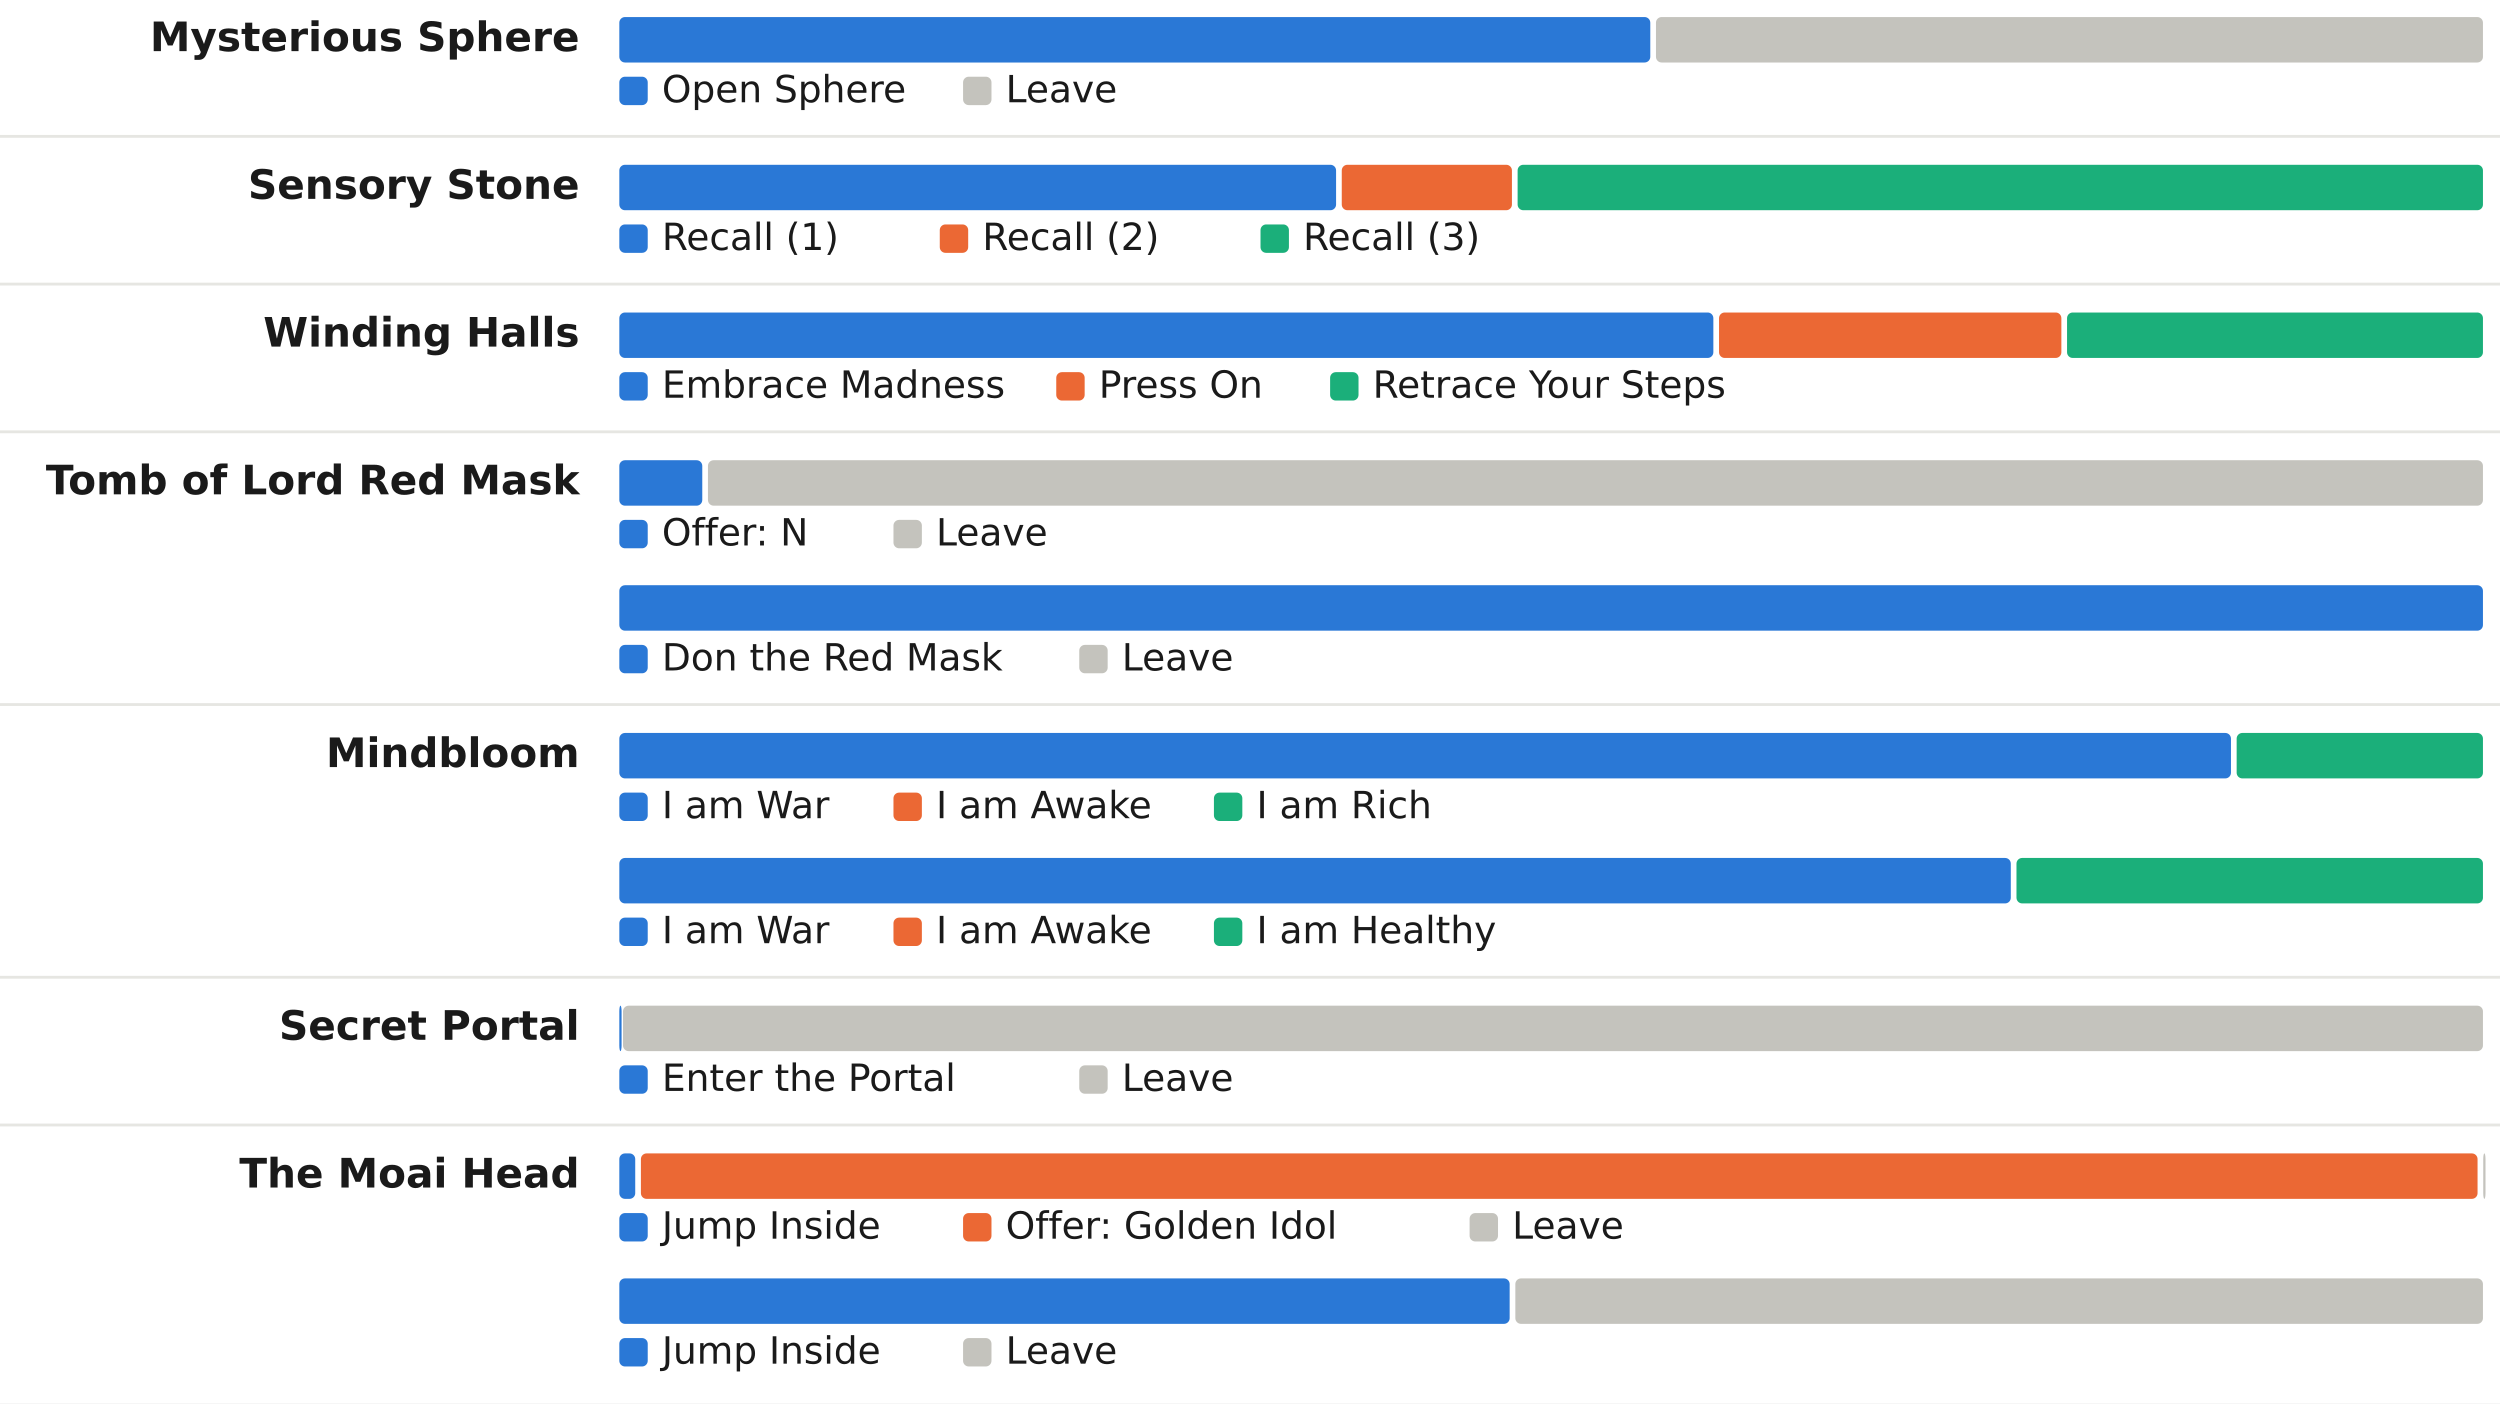
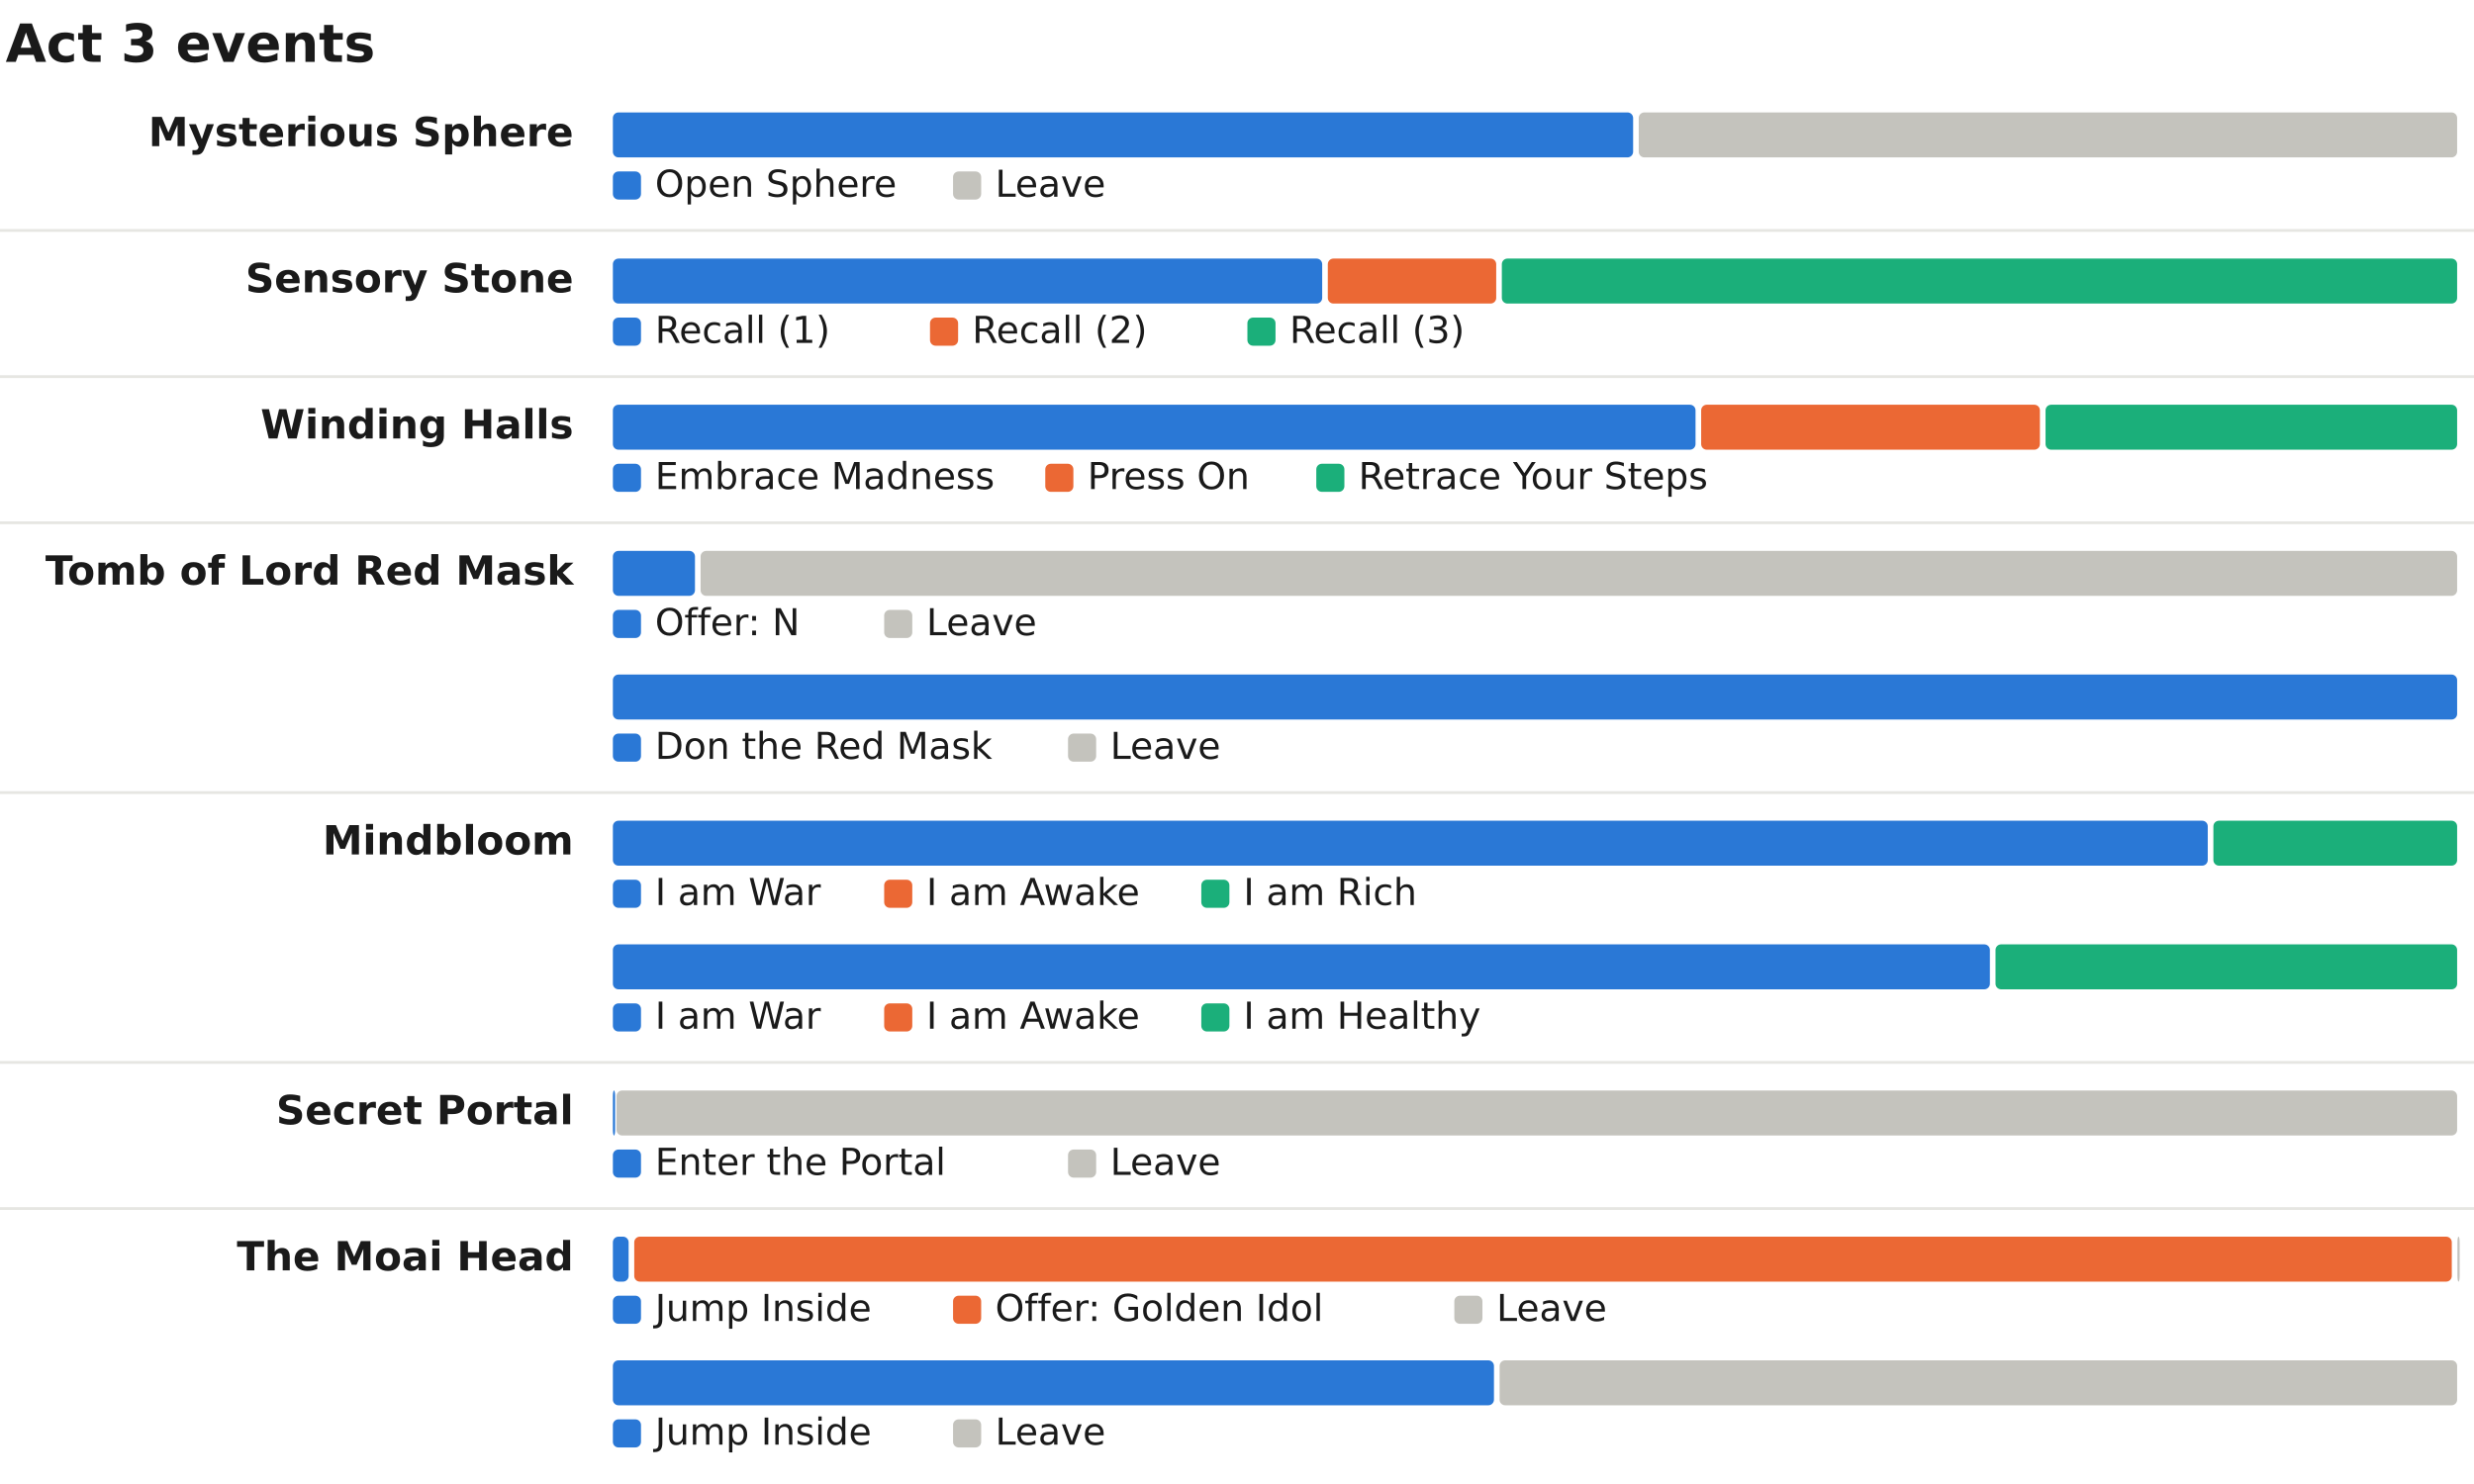
- <svg xmlns="http://www.w3.org/2000/svg" viewBox="0 0 880 494" width="100%" role="img" aria-label="events (act3)" font-family="'DejaVu Sans', Verdana, 'Bitstream Vera Sans', sans-serif" style="max-width:880px">
-   <rect width="880" height="494" fill="#fff" />
-   <text x="204.0" y="18.0" font-size="14.3" text-anchor="end" font-weight="bold" fill="#1a1a1a">Mysterious Sphere</text>
-   <rect x="218.0" y="6.0" width="362.9" height="16.0" rx="2" fill="#2a78d6" />
-   <rect x="582.9" y="6.0" width="291.1" height="16.0" rx="2" fill="#c4c3bd" />
-   <rect x="218.0" y="27.0" width="10.0" height="10.0" rx="2" fill="#2a78d6" />
-   <text x="233.0" y="36.0" font-size="13.2" text-anchor="start" fill="#1a1a1a">Open Sphere</text>
-   <rect x="339.0" y="27.0" width="10.0" height="10.0" rx="2" fill="#c4c3bd" />
-   <text x="354.0" y="36.0" font-size="13.2" text-anchor="start" fill="#1a1a1a">Leave</text>
-   <line x1="0.0" y1="48.0" x2="880.0" y2="48.0" stroke="#e6e6e2" stroke-width="1" />
-   <text x="204.0" y="70.0" font-size="14.3" text-anchor="end" font-weight="bold" fill="#1a1a1a">Sensory Stone</text>
-   <rect x="218.0" y="58.0" width="252.3" height="16.0" rx="2" fill="#2a78d6" />
-   <rect x="472.3" y="58.0" width="59.9" height="16.0" rx="2" fill="#eb6834" />
-   <rect x="534.2" y="58.0" width="339.8" height="16.0" rx="2" fill="#1baf7a" />
-   <rect x="218.0" y="79.0" width="10.0" height="10.0" rx="2" fill="#2a78d6" />
-   <text x="233.0" y="88.0" font-size="13.2" text-anchor="start" fill="#1a1a1a">Recall (1)</text>
-   <rect x="330.8" y="79.0" width="10.0" height="10.0" rx="2" fill="#eb6834" />
-   <text x="345.8" y="88.0" font-size="13.2" text-anchor="start" fill="#1a1a1a">Recall (2)</text>
-   <rect x="443.7" y="79.0" width="10.0" height="10.0" rx="2" fill="#1baf7a" />
-   <text x="458.7" y="88.0" font-size="13.2" text-anchor="start" fill="#1a1a1a">Recall (3)</text>
-   <line x1="0.0" y1="100.0" x2="880.0" y2="100.0" stroke="#e6e6e2" stroke-width="1" />
-   <text x="204.0" y="122.0" font-size="14.3" text-anchor="end" font-weight="bold" fill="#1a1a1a">Winding Halls</text>
-   <rect x="218.0" y="110.0" width="385.1" height="16.0" rx="2" fill="#2a78d6" />
-   <rect x="605.1" y="110.0" width="120.5" height="16.0" rx="2" fill="#eb6834" />
-   <rect x="727.6" y="110.0" width="146.4" height="16.0" rx="2" fill="#1baf7a" />
-   <rect x="218.0" y="131.0" width="10.0" height="10.0" rx="2" fill="#2a78d6" />
-   <text x="233.0" y="140.0" font-size="13.2" text-anchor="start" fill="#1a1a1a">Embrace Madness</text>
-   <rect x="371.8" y="131.0" width="10.0" height="10.0" rx="2" fill="#eb6834" />
-   <text x="386.8" y="140.0" font-size="13.2" text-anchor="start" fill="#1a1a1a">Press On</text>
-   <rect x="468.2" y="131.0" width="10.0" height="10.0" rx="2" fill="#1baf7a" />
-   <text x="483.2" y="140.0" font-size="13.2" text-anchor="start" fill="#1a1a1a">Retrace Your Steps</text>
-   <line x1="0.0" y1="152.0" x2="880.0" y2="152.0" stroke="#e6e6e2" stroke-width="1" />
-   <text x="204.0" y="174.0" font-size="14.3" text-anchor="end" font-weight="bold" fill="#1a1a1a">Tomb of Lord Red Mask</text>
-   <rect x="218.0" y="162.0" width="29.2" height="16.0" rx="2" fill="#2a78d6" />
-   <rect x="249.2" y="162.0" width="624.8" height="16.0" rx="2" fill="#c4c3bd" />
-   <rect x="218.0" y="183.0" width="10.0" height="10.0" rx="2" fill="#2a78d6" />
-   <text x="233.0" y="192.0" font-size="13.2" text-anchor="start" fill="#1a1a1a">Offer: N</text>
-   <rect x="314.5" y="183.0" width="10.0" height="10.0" rx="2" fill="#c4c3bd" />
-   <text x="329.5" y="192.0" font-size="13.2" text-anchor="start" fill="#1a1a1a">Leave</text>
-   <rect x="218.0" y="206.0" width="656.0" height="16.0" rx="2" fill="#2a78d6" />
-   <rect x="218.0" y="227.0" width="10.0" height="10.0" rx="2" fill="#2a78d6" />
-   <text x="233.0" y="236.0" font-size="13.2" text-anchor="start" fill="#1a1a1a">Don the Red Mask</text>
-   <rect x="379.9" y="227.0" width="10.0" height="10.0" rx="2" fill="#c4c3bd" />
-   <text x="394.9" y="236.0" font-size="13.2" text-anchor="start" fill="#1a1a1a">Leave</text>
-   <line x1="0.0" y1="248.0" x2="880.0" y2="248.0" stroke="#e6e6e2" stroke-width="1" />
-   <text x="204.0" y="270.0" font-size="14.3" text-anchor="end" font-weight="bold" fill="#1a1a1a">Mindbloom</text>
-   <rect x="218.0" y="258.0" width="567.3" height="16.0" rx="2" fill="#2a78d6" />
-   <rect x="787.3" y="258.0" width="86.7" height="16.0" rx="2" fill="#1baf7a" />
-   <rect x="218.0" y="279.0" width="10.0" height="10.0" rx="2" fill="#2a78d6" />
-   <text x="233.0" y="288.0" font-size="13.2" text-anchor="start" fill="#1a1a1a">I am War</text>
-   <rect x="314.5" y="279.0" width="10.0" height="10.0" rx="2" fill="#eb6834" />
-   <text x="329.5" y="288.0" font-size="13.2" text-anchor="start" fill="#1a1a1a">I am Awake</text>
-   <rect x="427.3" y="279.0" width="10.0" height="10.0" rx="2" fill="#1baf7a" />
-   <text x="442.3" y="288.0" font-size="13.2" text-anchor="start" fill="#1a1a1a">I am Rich</text>
-   <rect x="218.0" y="302.0" width="489.8" height="16.0" rx="2" fill="#2a78d6" />
-   <rect x="709.8" y="302.0" width="164.2" height="16.0" rx="2" fill="#1baf7a" />
-   <rect x="218.0" y="323.0" width="10.0" height="10.0" rx="2" fill="#2a78d6" />
-   <text x="233.0" y="332.0" font-size="13.2" text-anchor="start" fill="#1a1a1a">I am War</text>
-   <rect x="314.5" y="323.0" width="10.0" height="10.0" rx="2" fill="#eb6834" />
-   <text x="329.5" y="332.0" font-size="13.2" text-anchor="start" fill="#1a1a1a">I am Awake</text>
-   <rect x="427.3" y="323.0" width="10.0" height="10.0" rx="2" fill="#1baf7a" />
-   <text x="442.3" y="332.0" font-size="13.2" text-anchor="start" fill="#1a1a1a">I am Healthy</text>
-   <line x1="0.0" y1="344.0" x2="880.0" y2="344.0" stroke="#e6e6e2" stroke-width="1" />
-   <text x="204.0" y="366.0" font-size="14.3" text-anchor="end" font-weight="bold" fill="#1a1a1a">Secret Portal</text>
-   <rect x="218.0" y="354.0" width="0.8" height="16.0" rx="2" fill="#2a78d6" />
-   <rect x="219.3" y="354.0" width="654.7" height="16.0" rx="2" fill="#c4c3bd" />
-   <rect x="218.0" y="375.0" width="10.0" height="10.0" rx="2" fill="#2a78d6" />
-   <text x="233.0" y="384.0" font-size="13.2" text-anchor="start" fill="#1a1a1a">Enter the Portal</text>
-   <rect x="379.9" y="375.0" width="10.0" height="10.0" rx="2" fill="#c4c3bd" />
-   <text x="394.9" y="384.0" font-size="13.2" text-anchor="start" fill="#1a1a1a">Leave</text>
-   <line x1="0.0" y1="396.0" x2="880.0" y2="396.0" stroke="#e6e6e2" stroke-width="1" />
-   <text x="204.0" y="418.0" font-size="14.3" text-anchor="end" font-weight="bold" fill="#1a1a1a">The Moai Head</text>
-   <rect x="218.0" y="406.0" width="5.6" height="16.0" rx="2" fill="#2a78d6" />
-   <rect x="225.6" y="406.0" width="646.5" height="16.0" rx="2" fill="#eb6834" />
-   <rect x="874.1" y="406.0" width="0.8" height="16.0" rx="2" fill="#c4c3bd" />
-   <rect x="218.0" y="427.0" width="10.0" height="10.0" rx="2" fill="#2a78d6" />
-   <text x="233.0" y="436.0" font-size="13.2" text-anchor="start" fill="#1a1a1a">Jump Inside</text>
-   <rect x="339.0" y="427.0" width="10.0" height="10.0" rx="2" fill="#eb6834" />
-   <text x="354.0" y="436.0" font-size="13.2" text-anchor="start" fill="#1a1a1a">Offer: Golden Idol</text>
-   <rect x="517.3" y="427.0" width="10.0" height="10.0" rx="2" fill="#c4c3bd" />
-   <text x="532.3" y="436.0" font-size="13.2" text-anchor="start" fill="#1a1a1a">Leave</text>
-   <rect x="218.0" y="450.0" width="313.4" height="16.0" rx="2" fill="#2a78d6" />
-   <rect x="533.4" y="450.0" width="340.6" height="16.0" rx="2" fill="#c4c3bd" />
-   <rect x="218.0" y="471.0" width="10.0" height="10.0" rx="2" fill="#2a78d6" />
-   <text x="233.0" y="480.0" font-size="13.2" text-anchor="start" fill="#1a1a1a">Jump Inside</text>
-   <rect x="339.0" y="471.0" width="10.0" height="10.0" rx="2" fill="#c4c3bd" />
-   <text x="354.0" y="480.0" font-size="13.2" text-anchor="start" fill="#1a1a1a">Leave</text>
+ <svg xmlns="http://www.w3.org/2000/svg" viewBox="0 0 880 528" width="100%" role="img" aria-label="events (act3)" font-family="'DejaVu Sans', Verdana, 'Bitstream Vera Sans', sans-serif" style="max-width:880px">
+   <rect width="880" height="528" fill="#fff" />
+   <text x="2" y="22" font-size="18.7" font-weight="bold" fill="#1a1a1a">Act 3 events</text>
+   <g transform="translate(0,34)">
+     <text x="204.0" y="18.0" font-size="14.3" text-anchor="end" font-weight="bold" fill="#1a1a1a">Mysterious Sphere</text>
+     <rect x="218.0" y="6.0" width="362.9" height="16.0" rx="2" fill="#2a78d6" />
+     <rect x="582.9" y="6.0" width="291.1" height="16.0" rx="2" fill="#c4c3bd" />
+     <rect x="218.0" y="27.0" width="10.0" height="10.0" rx="2" fill="#2a78d6" />
+     <text x="233.0" y="36.0" font-size="13.2" text-anchor="start" fill="#1a1a1a">Open Sphere</text>
+     <rect x="339.0" y="27.0" width="10.0" height="10.0" rx="2" fill="#c4c3bd" />
+     <text x="354.0" y="36.0" font-size="13.2" text-anchor="start" fill="#1a1a1a">Leave</text>
+     <line x1="0.0" y1="48.0" x2="880.0" y2="48.0" stroke="#e6e6e2" stroke-width="1" />
+     <text x="204.0" y="70.0" font-size="14.3" text-anchor="end" font-weight="bold" fill="#1a1a1a">Sensory Stone</text>
+     <rect x="218.0" y="58.0" width="252.3" height="16.0" rx="2" fill="#2a78d6" />
+     <rect x="472.3" y="58.0" width="59.9" height="16.0" rx="2" fill="#eb6834" />
+     <rect x="534.2" y="58.0" width="339.8" height="16.0" rx="2" fill="#1baf7a" />
+     <rect x="218.0" y="79.0" width="10.0" height="10.0" rx="2" fill="#2a78d6" />
+     <text x="233.0" y="88.0" font-size="13.2" text-anchor="start" fill="#1a1a1a">Recall (1)</text>
+     <rect x="330.8" y="79.0" width="10.0" height="10.0" rx="2" fill="#eb6834" />
+     <text x="345.8" y="88.0" font-size="13.2" text-anchor="start" fill="#1a1a1a">Recall (2)</text>
+     <rect x="443.7" y="79.0" width="10.0" height="10.0" rx="2" fill="#1baf7a" />
+     <text x="458.7" y="88.0" font-size="13.2" text-anchor="start" fill="#1a1a1a">Recall (3)</text>
+     <line x1="0.0" y1="100.0" x2="880.0" y2="100.0" stroke="#e6e6e2" stroke-width="1" />
+     <text x="204.0" y="122.0" font-size="14.3" text-anchor="end" font-weight="bold" fill="#1a1a1a">Winding Halls</text>
+     <rect x="218.0" y="110.0" width="385.1" height="16.0" rx="2" fill="#2a78d6" />
+     <rect x="605.1" y="110.0" width="120.5" height="16.0" rx="2" fill="#eb6834" />
+     <rect x="727.6" y="110.0" width="146.4" height="16.0" rx="2" fill="#1baf7a" />
+     <rect x="218.0" y="131.0" width="10.0" height="10.0" rx="2" fill="#2a78d6" />
+     <text x="233.0" y="140.0" font-size="13.2" text-anchor="start" fill="#1a1a1a">Embrace Madness</text>
+     <rect x="371.8" y="131.0" width="10.0" height="10.0" rx="2" fill="#eb6834" />
+     <text x="386.8" y="140.0" font-size="13.2" text-anchor="start" fill="#1a1a1a">Press On</text>
+     <rect x="468.2" y="131.0" width="10.0" height="10.0" rx="2" fill="#1baf7a" />
+     <text x="483.2" y="140.0" font-size="13.2" text-anchor="start" fill="#1a1a1a">Retrace Your Steps</text>
+     <line x1="0.0" y1="152.0" x2="880.0" y2="152.0" stroke="#e6e6e2" stroke-width="1" />
+     <text x="204.0" y="174.0" font-size="14.3" text-anchor="end" font-weight="bold" fill="#1a1a1a">Tomb of Lord Red Mask</text>
+     <rect x="218.0" y="162.0" width="29.2" height="16.0" rx="2" fill="#2a78d6" />
+     <rect x="249.2" y="162.0" width="624.8" height="16.0" rx="2" fill="#c4c3bd" />
+     <rect x="218.0" y="183.0" width="10.0" height="10.0" rx="2" fill="#2a78d6" />
+     <text x="233.0" y="192.0" font-size="13.2" text-anchor="start" fill="#1a1a1a">Offer: N</text>
+     <rect x="314.5" y="183.0" width="10.0" height="10.0" rx="2" fill="#c4c3bd" />
+     <text x="329.5" y="192.0" font-size="13.2" text-anchor="start" fill="#1a1a1a">Leave</text>
+     <rect x="218.0" y="206.0" width="656.0" height="16.0" rx="2" fill="#2a78d6" />
+     <rect x="218.0" y="227.0" width="10.0" height="10.0" rx="2" fill="#2a78d6" />
+     <text x="233.0" y="236.0" font-size="13.2" text-anchor="start" fill="#1a1a1a">Don the Red Mask</text>
+     <rect x="379.9" y="227.0" width="10.0" height="10.0" rx="2" fill="#c4c3bd" />
+     <text x="394.9" y="236.0" font-size="13.2" text-anchor="start" fill="#1a1a1a">Leave</text>
+     <line x1="0.0" y1="248.0" x2="880.0" y2="248.0" stroke="#e6e6e2" stroke-width="1" />
+     <text x="204.0" y="270.0" font-size="14.3" text-anchor="end" font-weight="bold" fill="#1a1a1a">Mindbloom</text>
+     <rect x="218.0" y="258.0" width="567.3" height="16.0" rx="2" fill="#2a78d6" />
+     <rect x="787.3" y="258.0" width="86.7" height="16.0" rx="2" fill="#1baf7a" />
+     <rect x="218.0" y="279.0" width="10.0" height="10.0" rx="2" fill="#2a78d6" />
+     <text x="233.0" y="288.0" font-size="13.2" text-anchor="start" fill="#1a1a1a">I am War</text>
+     <rect x="314.5" y="279.0" width="10.0" height="10.0" rx="2" fill="#eb6834" />
+     <text x="329.5" y="288.0" font-size="13.2" text-anchor="start" fill="#1a1a1a">I am Awake</text>
+     <rect x="427.3" y="279.0" width="10.0" height="10.0" rx="2" fill="#1baf7a" />
+     <text x="442.3" y="288.0" font-size="13.2" text-anchor="start" fill="#1a1a1a">I am Rich</text>
+     <rect x="218.0" y="302.0" width="489.8" height="16.0" rx="2" fill="#2a78d6" />
+     <rect x="709.8" y="302.0" width="164.2" height="16.0" rx="2" fill="#1baf7a" />
+     <rect x="218.0" y="323.0" width="10.0" height="10.0" rx="2" fill="#2a78d6" />
+     <text x="233.0" y="332.0" font-size="13.2" text-anchor="start" fill="#1a1a1a">I am War</text>
+     <rect x="314.5" y="323.0" width="10.0" height="10.0" rx="2" fill="#eb6834" />
+     <text x="329.5" y="332.0" font-size="13.2" text-anchor="start" fill="#1a1a1a">I am Awake</text>
+     <rect x="427.3" y="323.0" width="10.0" height="10.0" rx="2" fill="#1baf7a" />
+     <text x="442.3" y="332.0" font-size="13.2" text-anchor="start" fill="#1a1a1a">I am Healthy</text>
+     <line x1="0.0" y1="344.0" x2="880.0" y2="344.0" stroke="#e6e6e2" stroke-width="1" />
+     <text x="204.0" y="366.0" font-size="14.3" text-anchor="end" font-weight="bold" fill="#1a1a1a">Secret Portal</text>
+     <rect x="218.0" y="354.0" width="0.8" height="16.0" rx="2" fill="#2a78d6" />
+     <rect x="219.3" y="354.0" width="654.7" height="16.0" rx="2" fill="#c4c3bd" />
+     <rect x="218.0" y="375.0" width="10.0" height="10.0" rx="2" fill="#2a78d6" />
+     <text x="233.0" y="384.0" font-size="13.2" text-anchor="start" fill="#1a1a1a">Enter the Portal</text>
+     <rect x="379.9" y="375.0" width="10.0" height="10.0" rx="2" fill="#c4c3bd" />
+     <text x="394.9" y="384.0" font-size="13.2" text-anchor="start" fill="#1a1a1a">Leave</text>
+     <line x1="0.0" y1="396.0" x2="880.0" y2="396.0" stroke="#e6e6e2" stroke-width="1" />
+     <text x="204.0" y="418.0" font-size="14.3" text-anchor="end" font-weight="bold" fill="#1a1a1a">The Moai Head</text>
+     <rect x="218.0" y="406.0" width="5.6" height="16.0" rx="2" fill="#2a78d6" />
+     <rect x="225.6" y="406.0" width="646.5" height="16.0" rx="2" fill="#eb6834" />
+     <rect x="874.1" y="406.0" width="0.8" height="16.0" rx="2" fill="#c4c3bd" />
+     <rect x="218.0" y="427.0" width="10.0" height="10.0" rx="2" fill="#2a78d6" />
+     <text x="233.0" y="436.0" font-size="13.2" text-anchor="start" fill="#1a1a1a">Jump Inside</text>
+     <rect x="339.0" y="427.0" width="10.0" height="10.0" rx="2" fill="#eb6834" />
+     <text x="354.0" y="436.0" font-size="13.2" text-anchor="start" fill="#1a1a1a">Offer: Golden Idol</text>
+     <rect x="517.3" y="427.0" width="10.0" height="10.0" rx="2" fill="#c4c3bd" />
+     <text x="532.3" y="436.0" font-size="13.2" text-anchor="start" fill="#1a1a1a">Leave</text>
+     <rect x="218.0" y="450.0" width="313.4" height="16.0" rx="2" fill="#2a78d6" />
+     <rect x="533.4" y="450.0" width="340.6" height="16.0" rx="2" fill="#c4c3bd" />
+     <rect x="218.0" y="471.0" width="10.0" height="10.0" rx="2" fill="#2a78d6" />
+     <text x="233.0" y="480.0" font-size="13.2" text-anchor="start" fill="#1a1a1a">Jump Inside</text>
+     <rect x="339.0" y="471.0" width="10.0" height="10.0" rx="2" fill="#c4c3bd" />
+     <text x="354.0" y="480.0" font-size="13.2" text-anchor="start" fill="#1a1a1a">Leave</text>
+   </g>
</svg>
